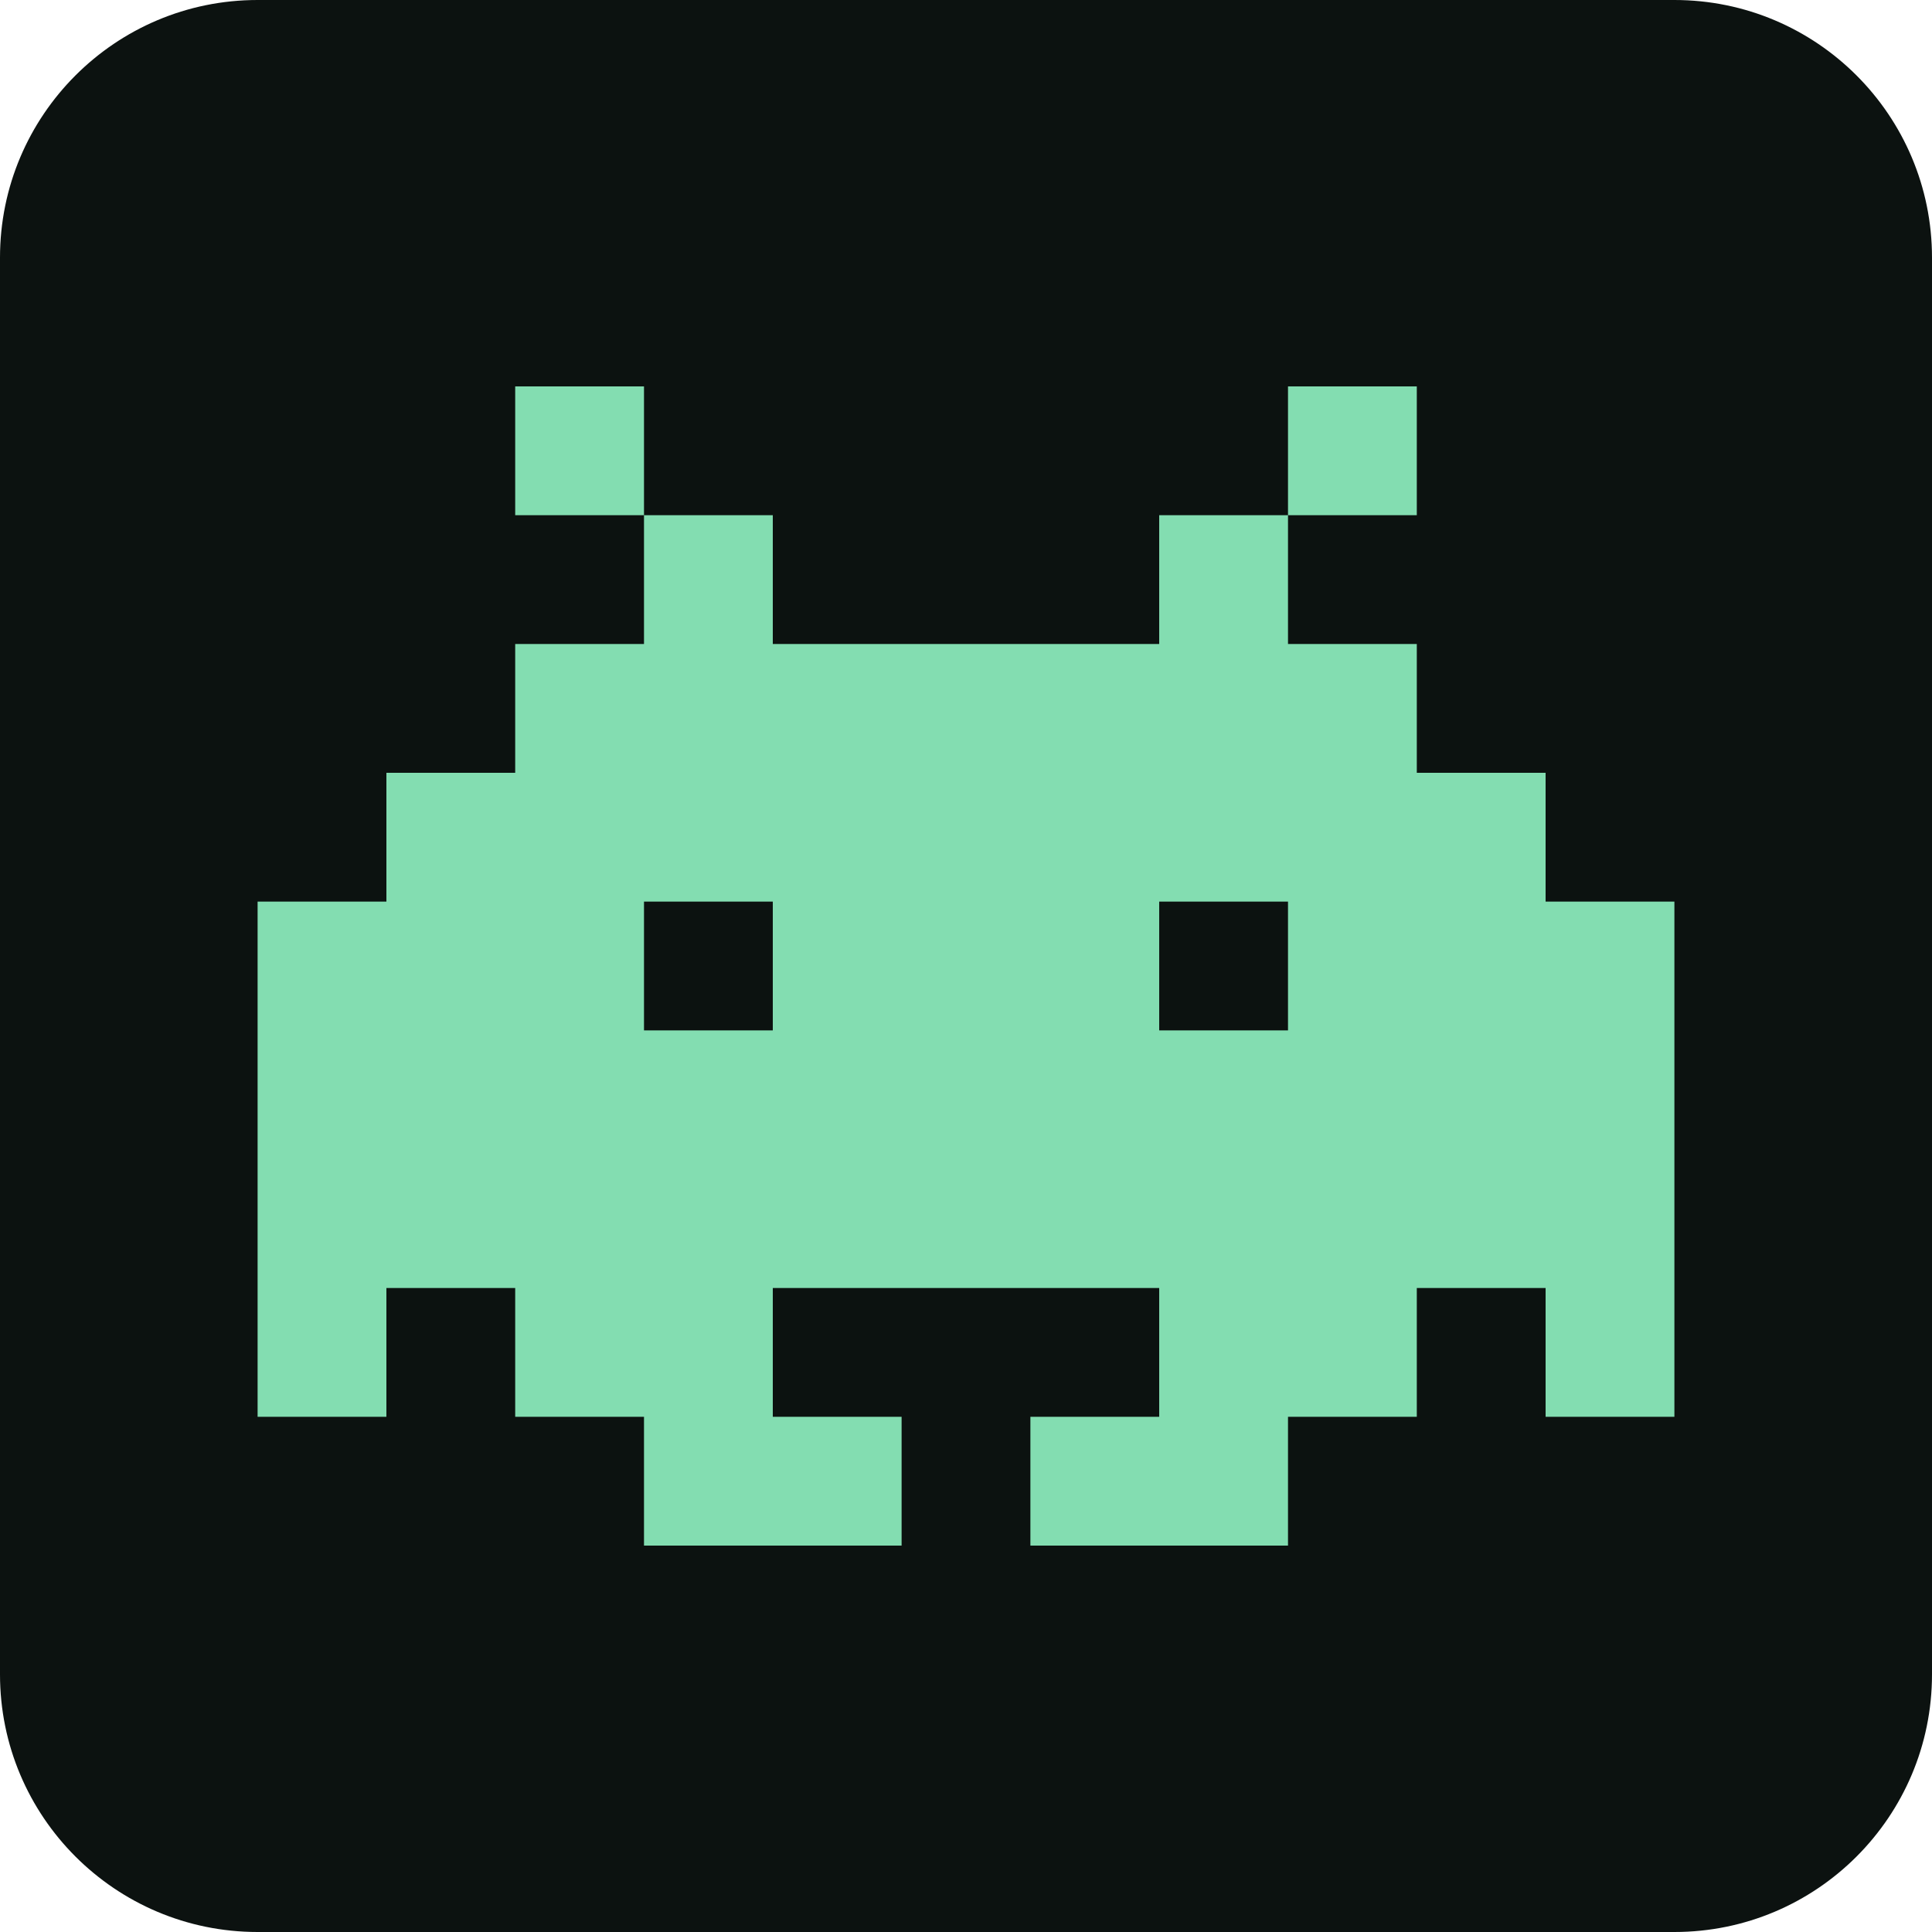
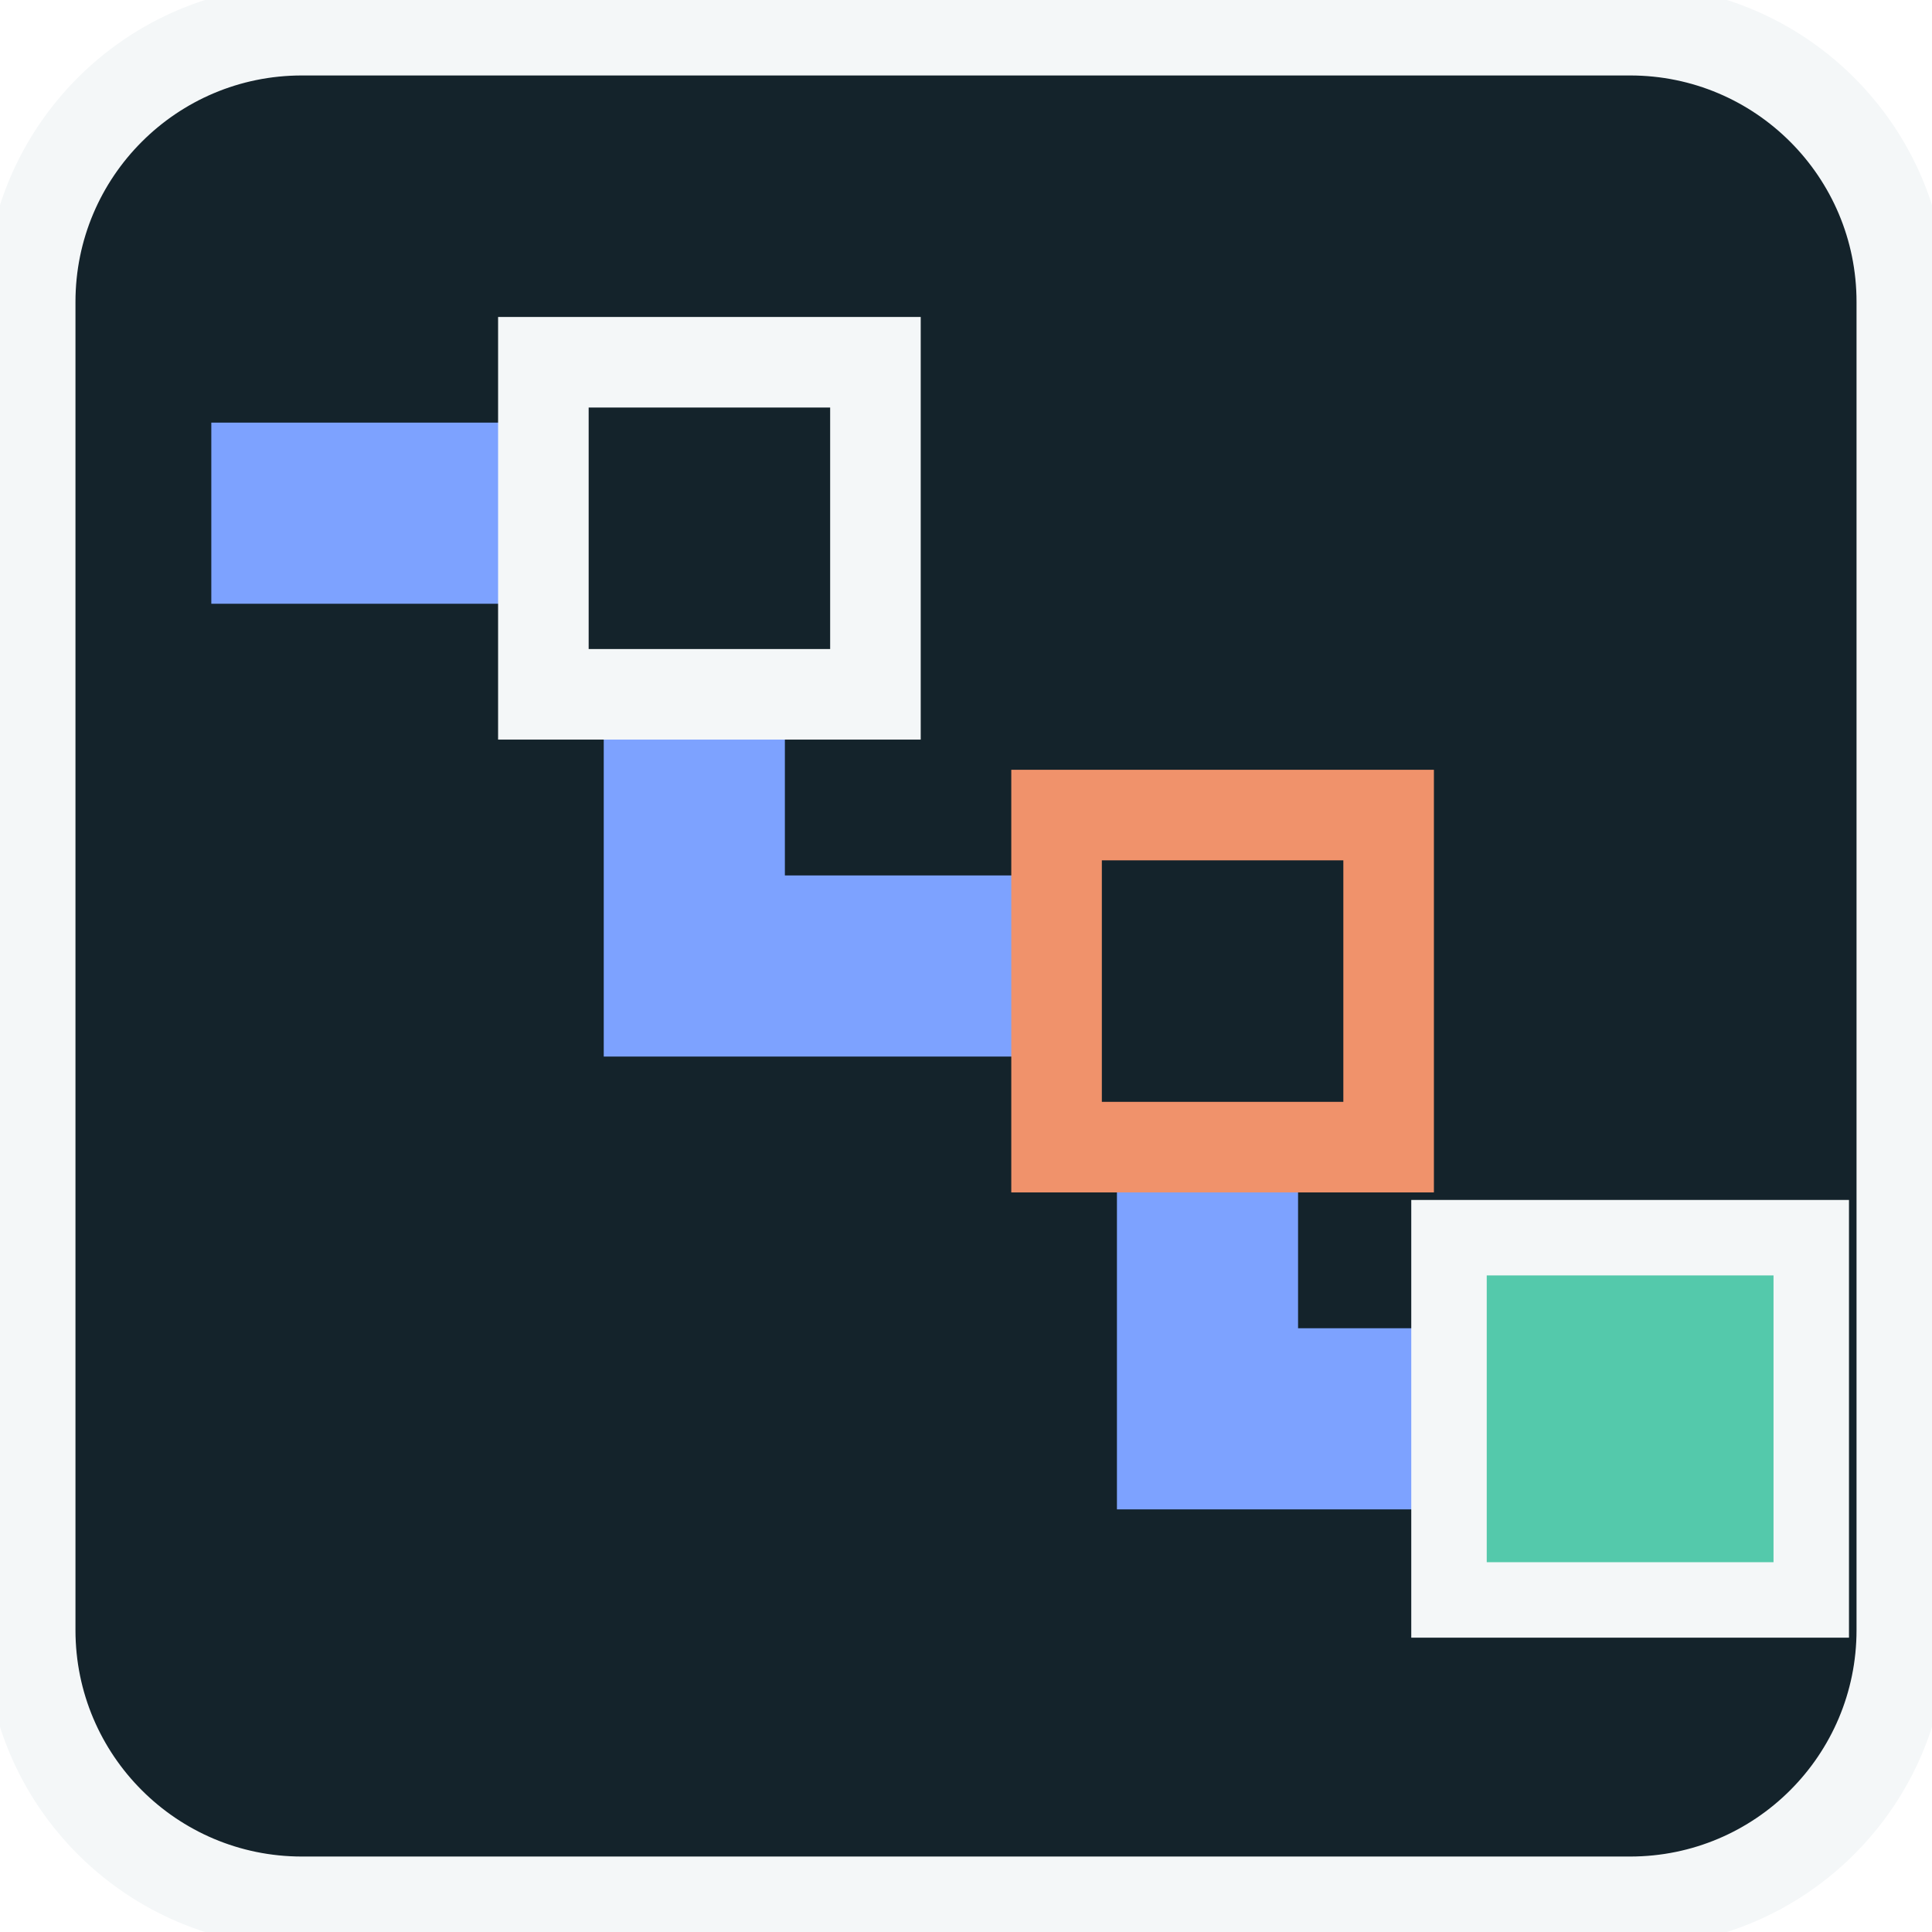
- <svg xmlns="http://www.w3.org/2000/svg" viewBox="-2 -3 15 15">
-   <rect x="-2" y="-3" width="15" height="15" rx="2" fill="#0c1210" />
-   <path fill="#83ddb1" d="M2 0h1v1H2zm6 0h1v1H8zM3 1h1v1H3zm4 0h1v1H7zM2 2h7v1H2zM1 3h9v1H1zM0 4h3v1H0zm4 0h3v1H4zm4 0h3v1H8zM0 5h11v2H0zM0 7h1v1H0zm2 0h2v1H2zm5 0h2v1H7zm3 0h1v1h-1zM3 8h2v1H3zm3 0h2v1H6z" />
+ <svg xmlns="http://www.w3.org/2000/svg" viewBox="0 0 64 64">
+   <rect x="1" y="1" width="62" height="62" rx="9" fill="#14232B" stroke="#F4F7F8" stroke-width="3" />
+   <path d="M10 17h13v15h17v15h14" fill="none" stroke="#7DA2FF" stroke-width="6" stroke-linecap="square" />
+   <rect x="18" y="12" width="11" height="11" fill="#14232B" stroke="#F4F7F8" stroke-width="3" />
+   <rect x="35" y="27" width="11" height="11" fill="#14232B" stroke="#F0926B" stroke-width="3" />
+   <rect x="48" y="41" width="12" height="12" fill="#54C9AB" stroke="#F4F7F8" stroke-width="2.5" />
</svg>
